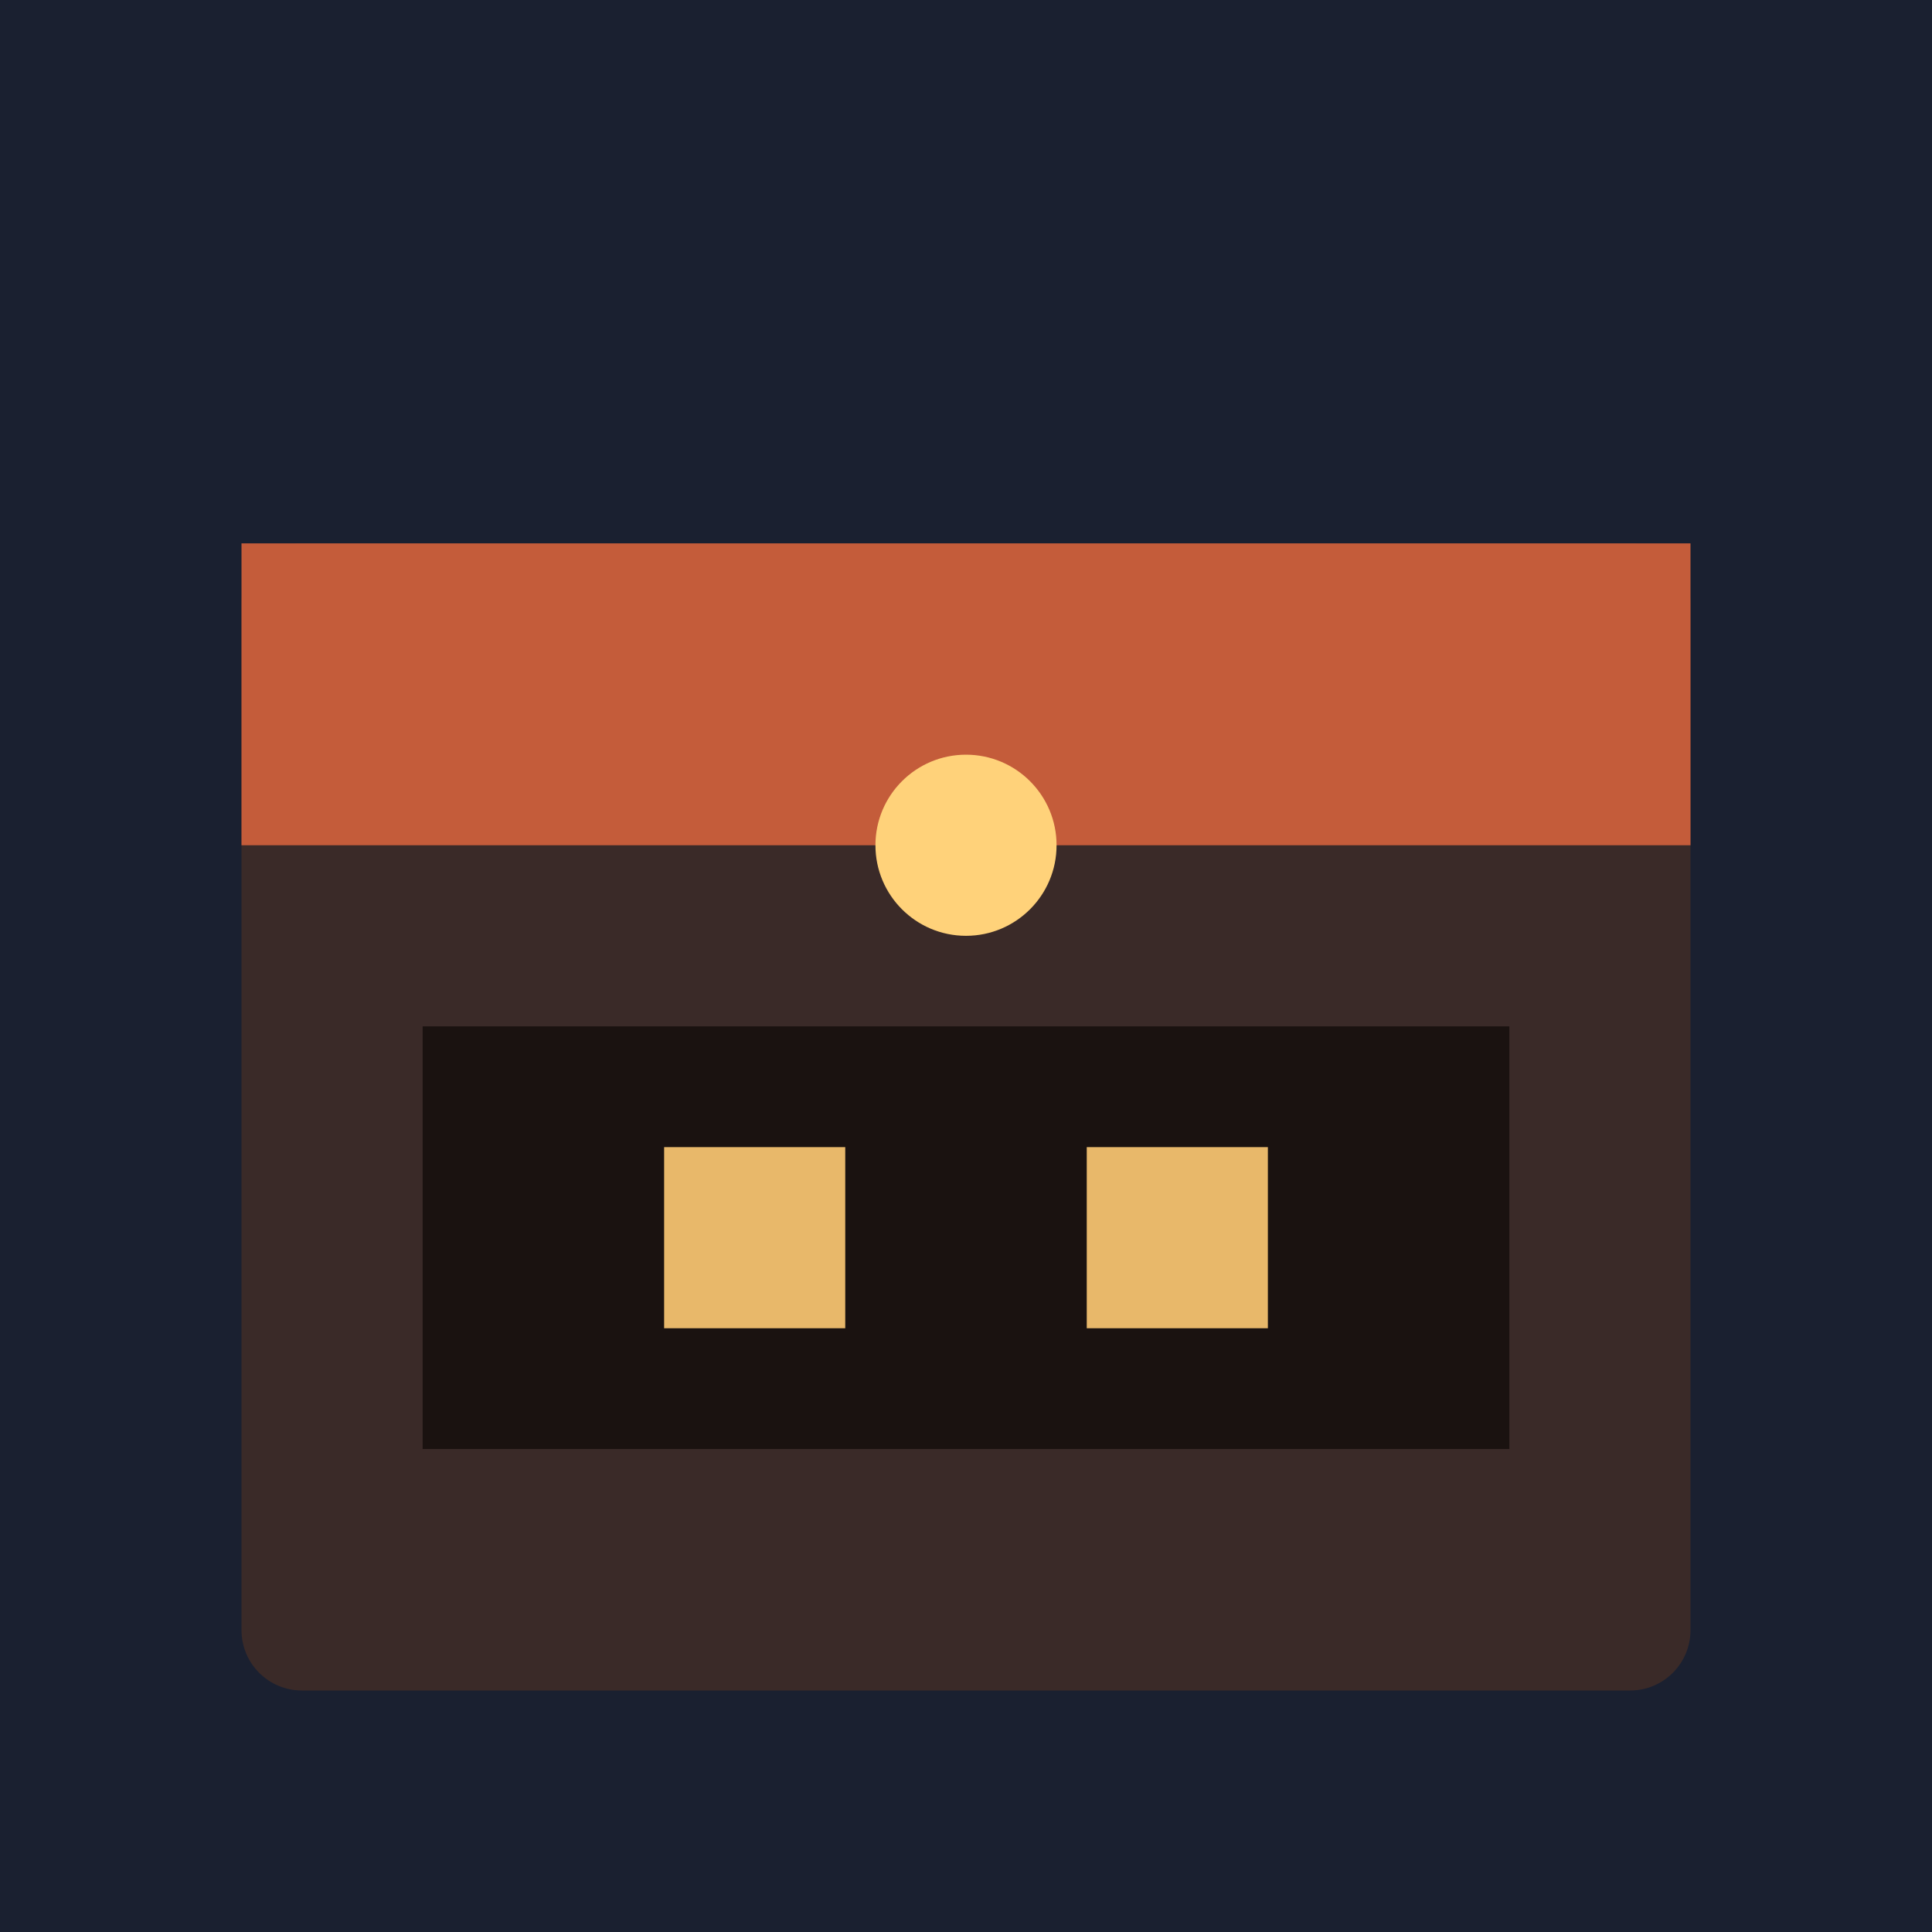
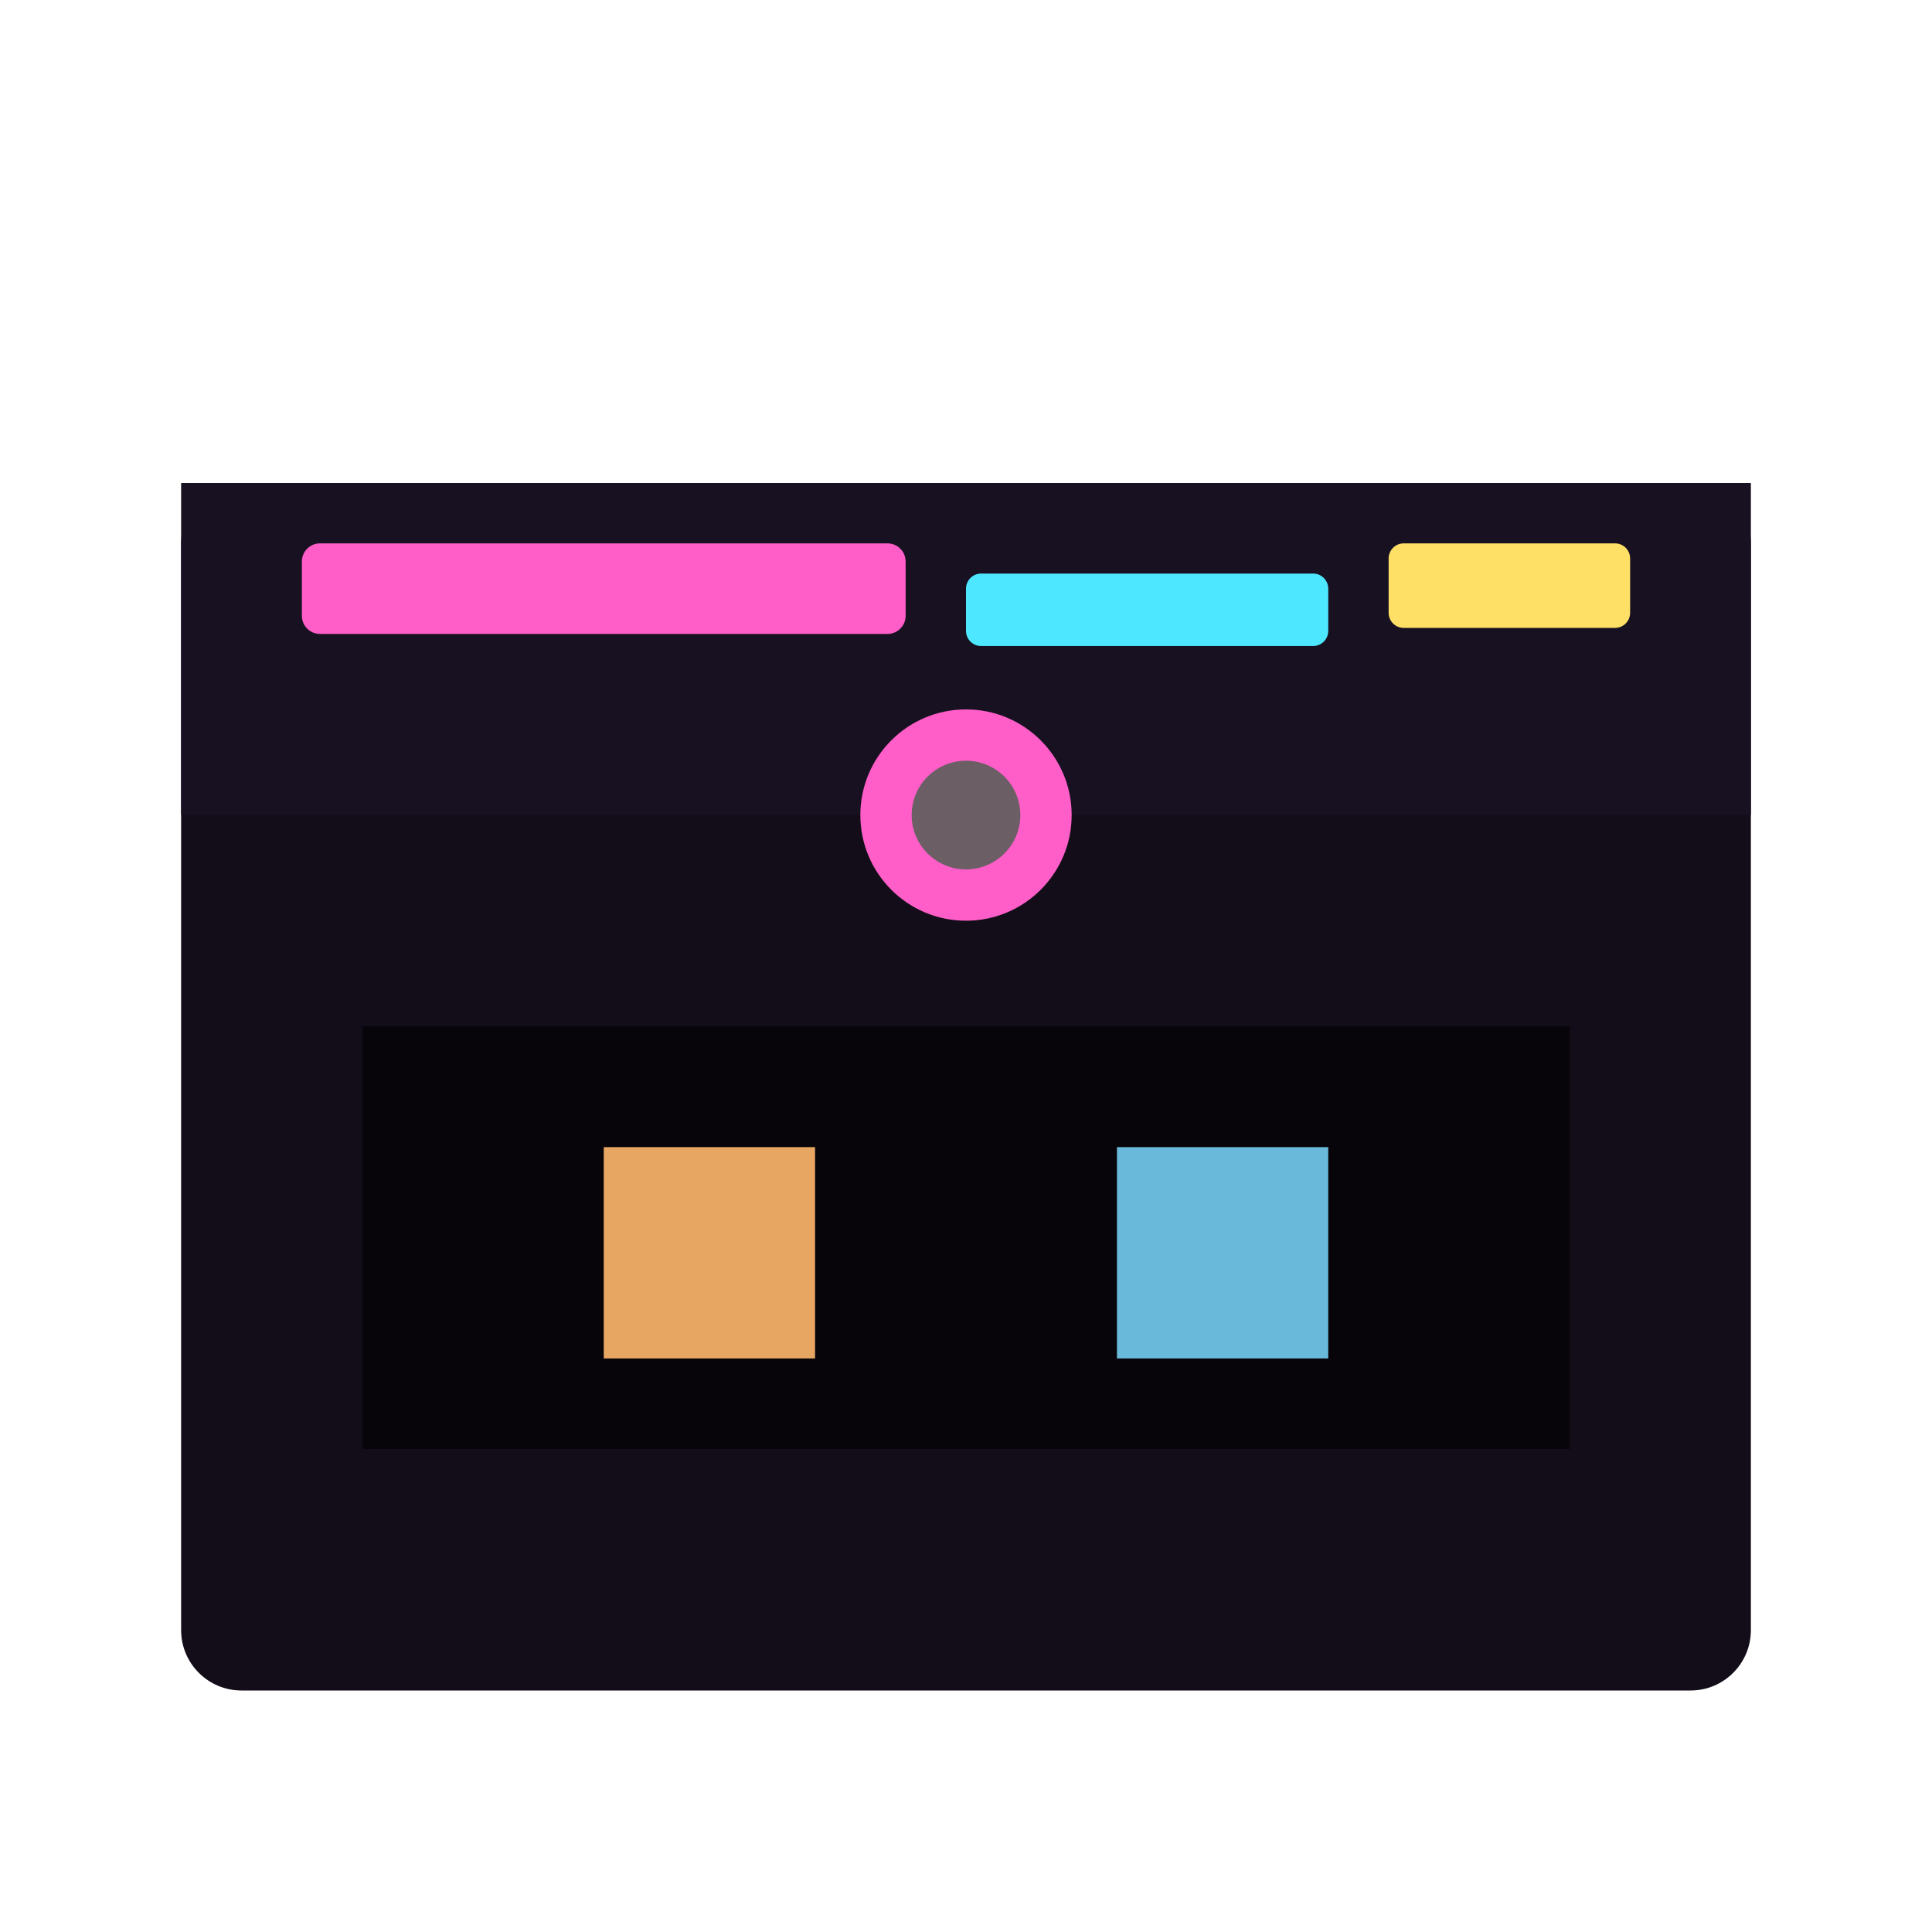
- <svg xmlns="http://www.w3.org/2000/svg" viewBox="0 0 64 64" width="64" height="64">
-   <rect width="64" height="64" fill="#1a2030" />
-   <rect x="8" y="18" width="48" height="38" rx="2" fill="#3a2a28" />
-   <rect x="8" y="18" width="48" height="10" fill="#c45c3a" />
-   <rect x="14" y="34" width="36" height="14" fill="#1a1210" />
-   <rect x="22" y="38" width="6" height="6" fill="#e8b86a" />
-   <rect x="36" y="38" width="6" height="6" fill="#e8b86a" />
-   <circle cx="32" cy="28" r="3" fill="#ffd27a" />
+ <svg xmlns="http://www.w3.org/2000/svg" viewBox="0 0 64 64" width="64" height="64" fill="none">
+   <rect x="6" y="16" width="52" height="40" rx="2" fill="#120d18" />
+   <rect x="6" y="16" width="52" height="11" fill="#181122" />
+   <rect x="10" y="18" width="20" height="3" rx="0.6" fill="#ff5ec8" />
+   <rect x="32" y="19" width="12" height="2.4" rx="0.5" fill="#4de8ff" />
+   <rect x="46" y="18" width="8" height="2.8" rx="0.5" fill="#ffe066" />
+   <rect x="12" y="34" width="40" height="14" fill="#08050a" />
+   <rect x="20" y="38" width="7" height="7" fill="#ffb86a" opacity="0.9" />
+   <rect x="37" y="38" width="7" height="7" fill="#7ad8ff" opacity="0.85" />
+   <circle cx="32" cy="27" r="3.5" fill="#ff5ec8" />
+   <circle cx="32" cy="27" r="1.8" fill="#6b5e65" />
</svg>
